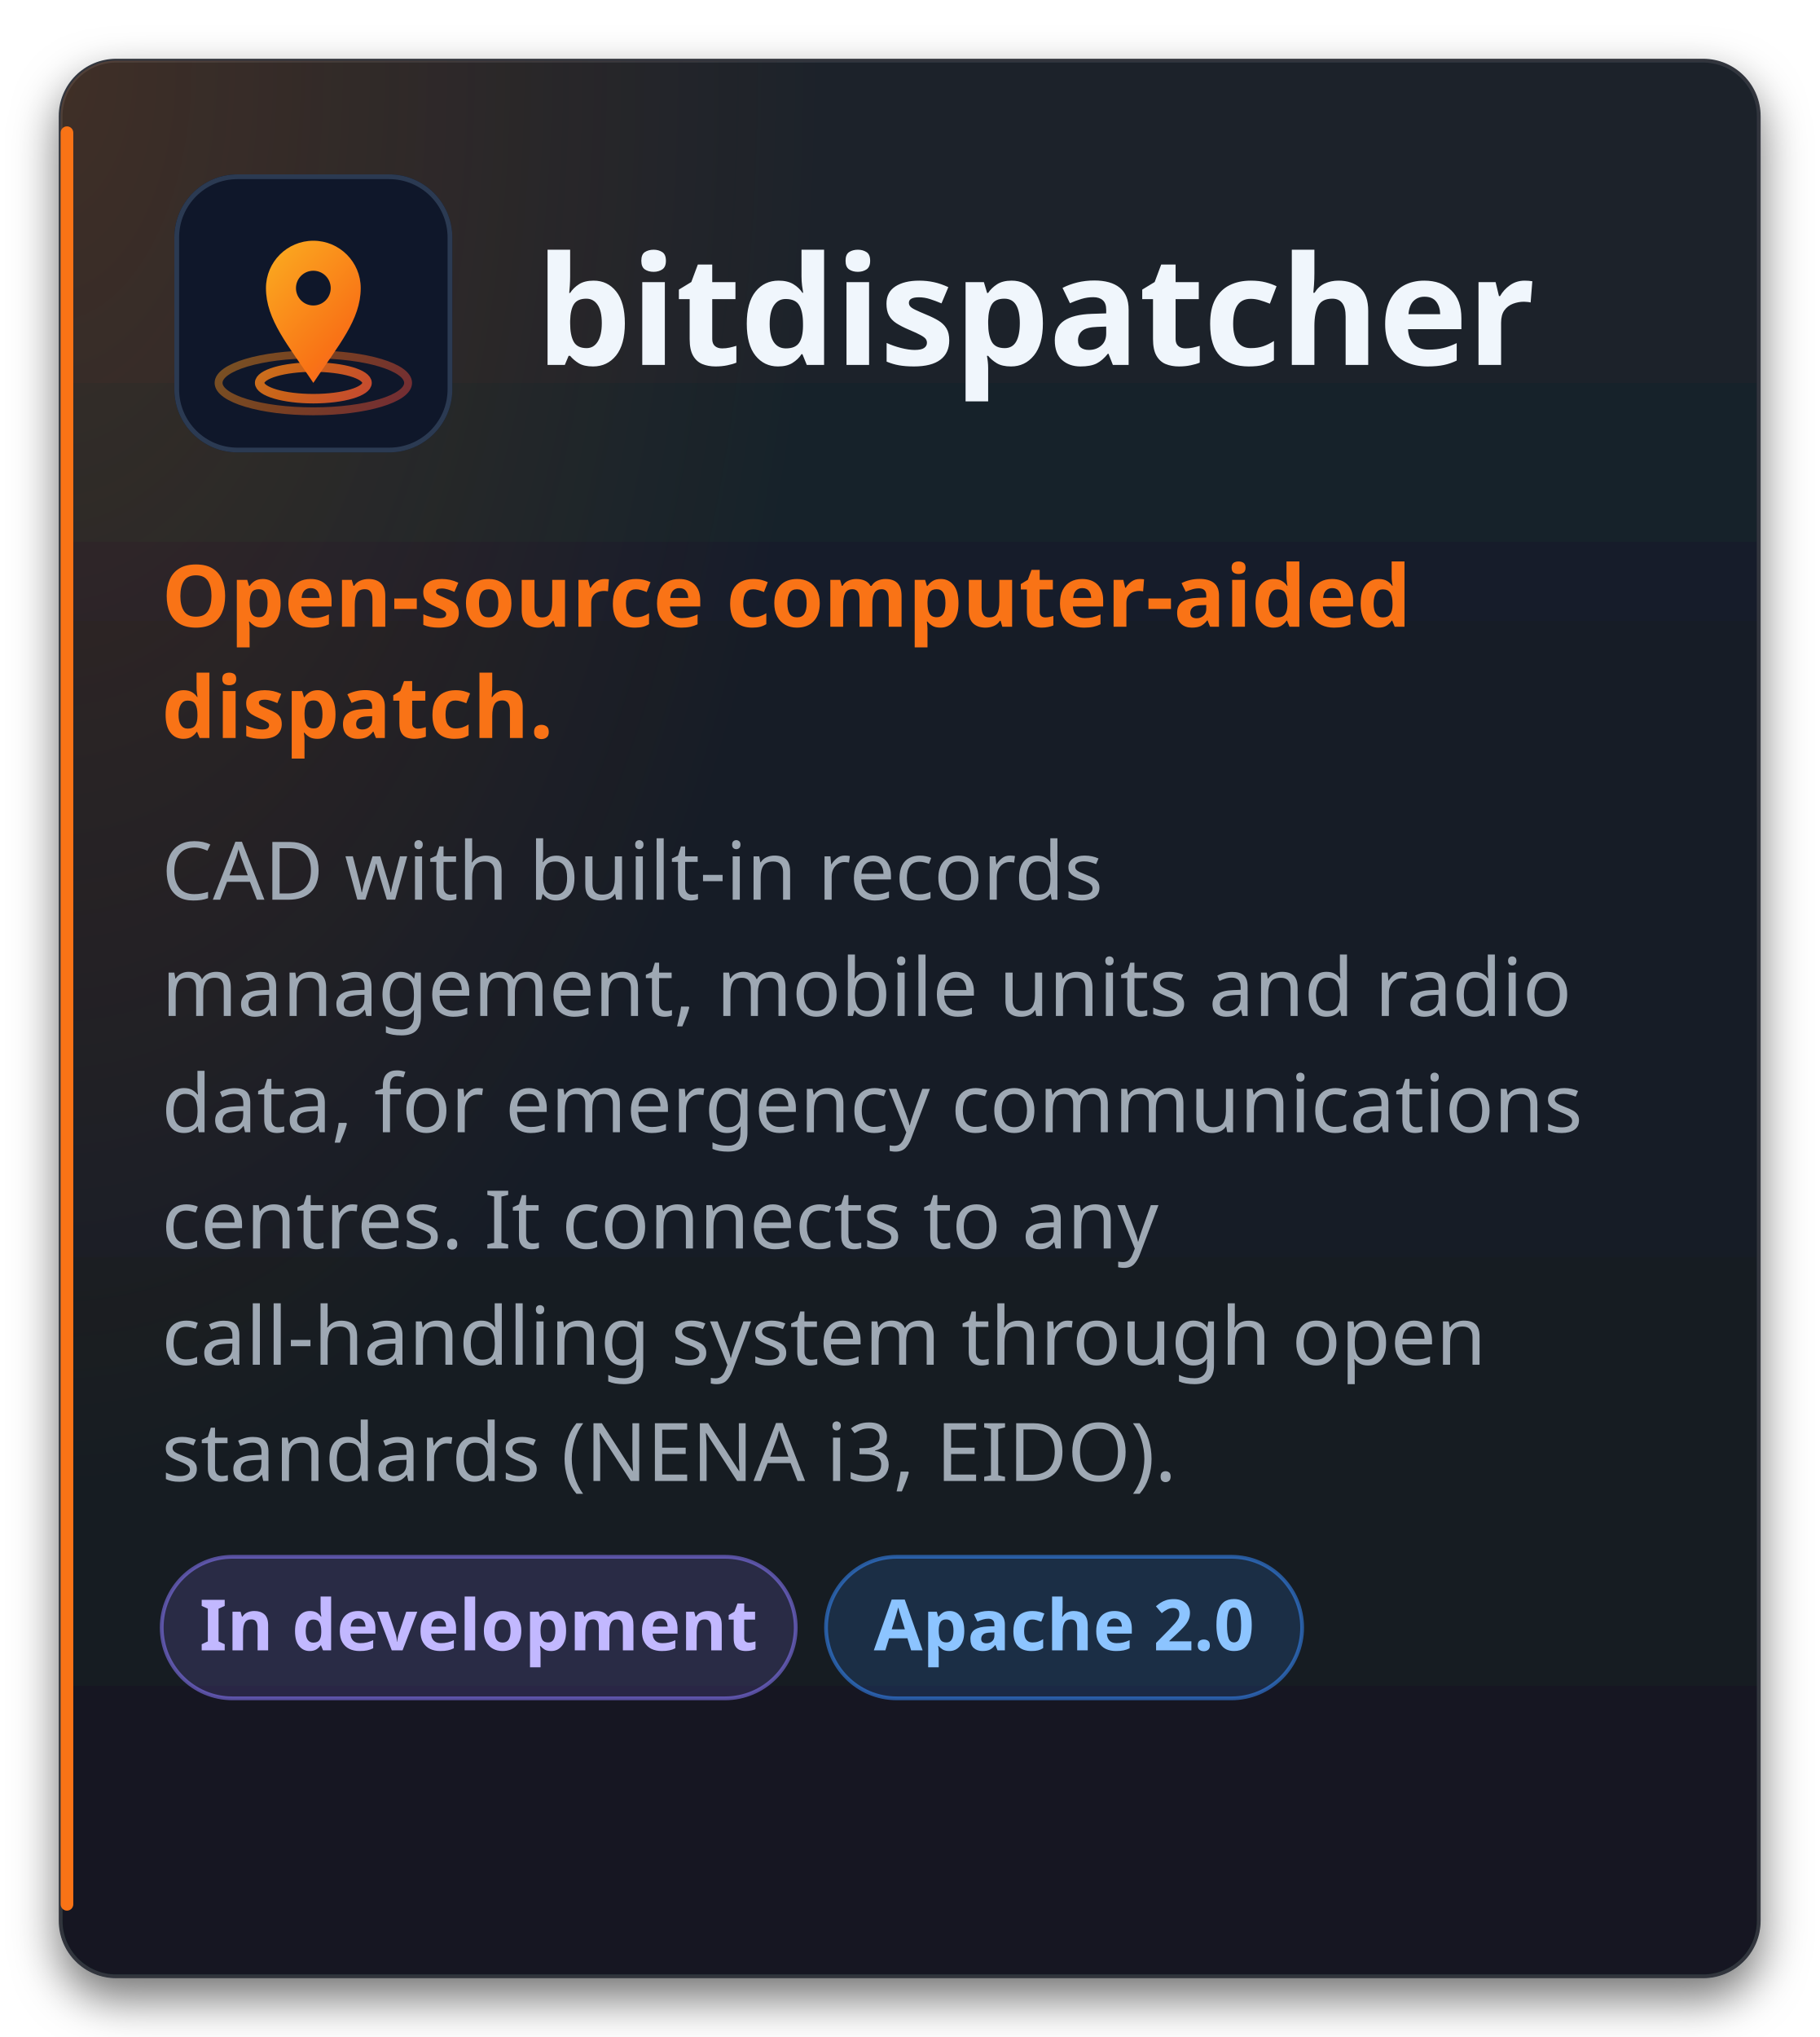
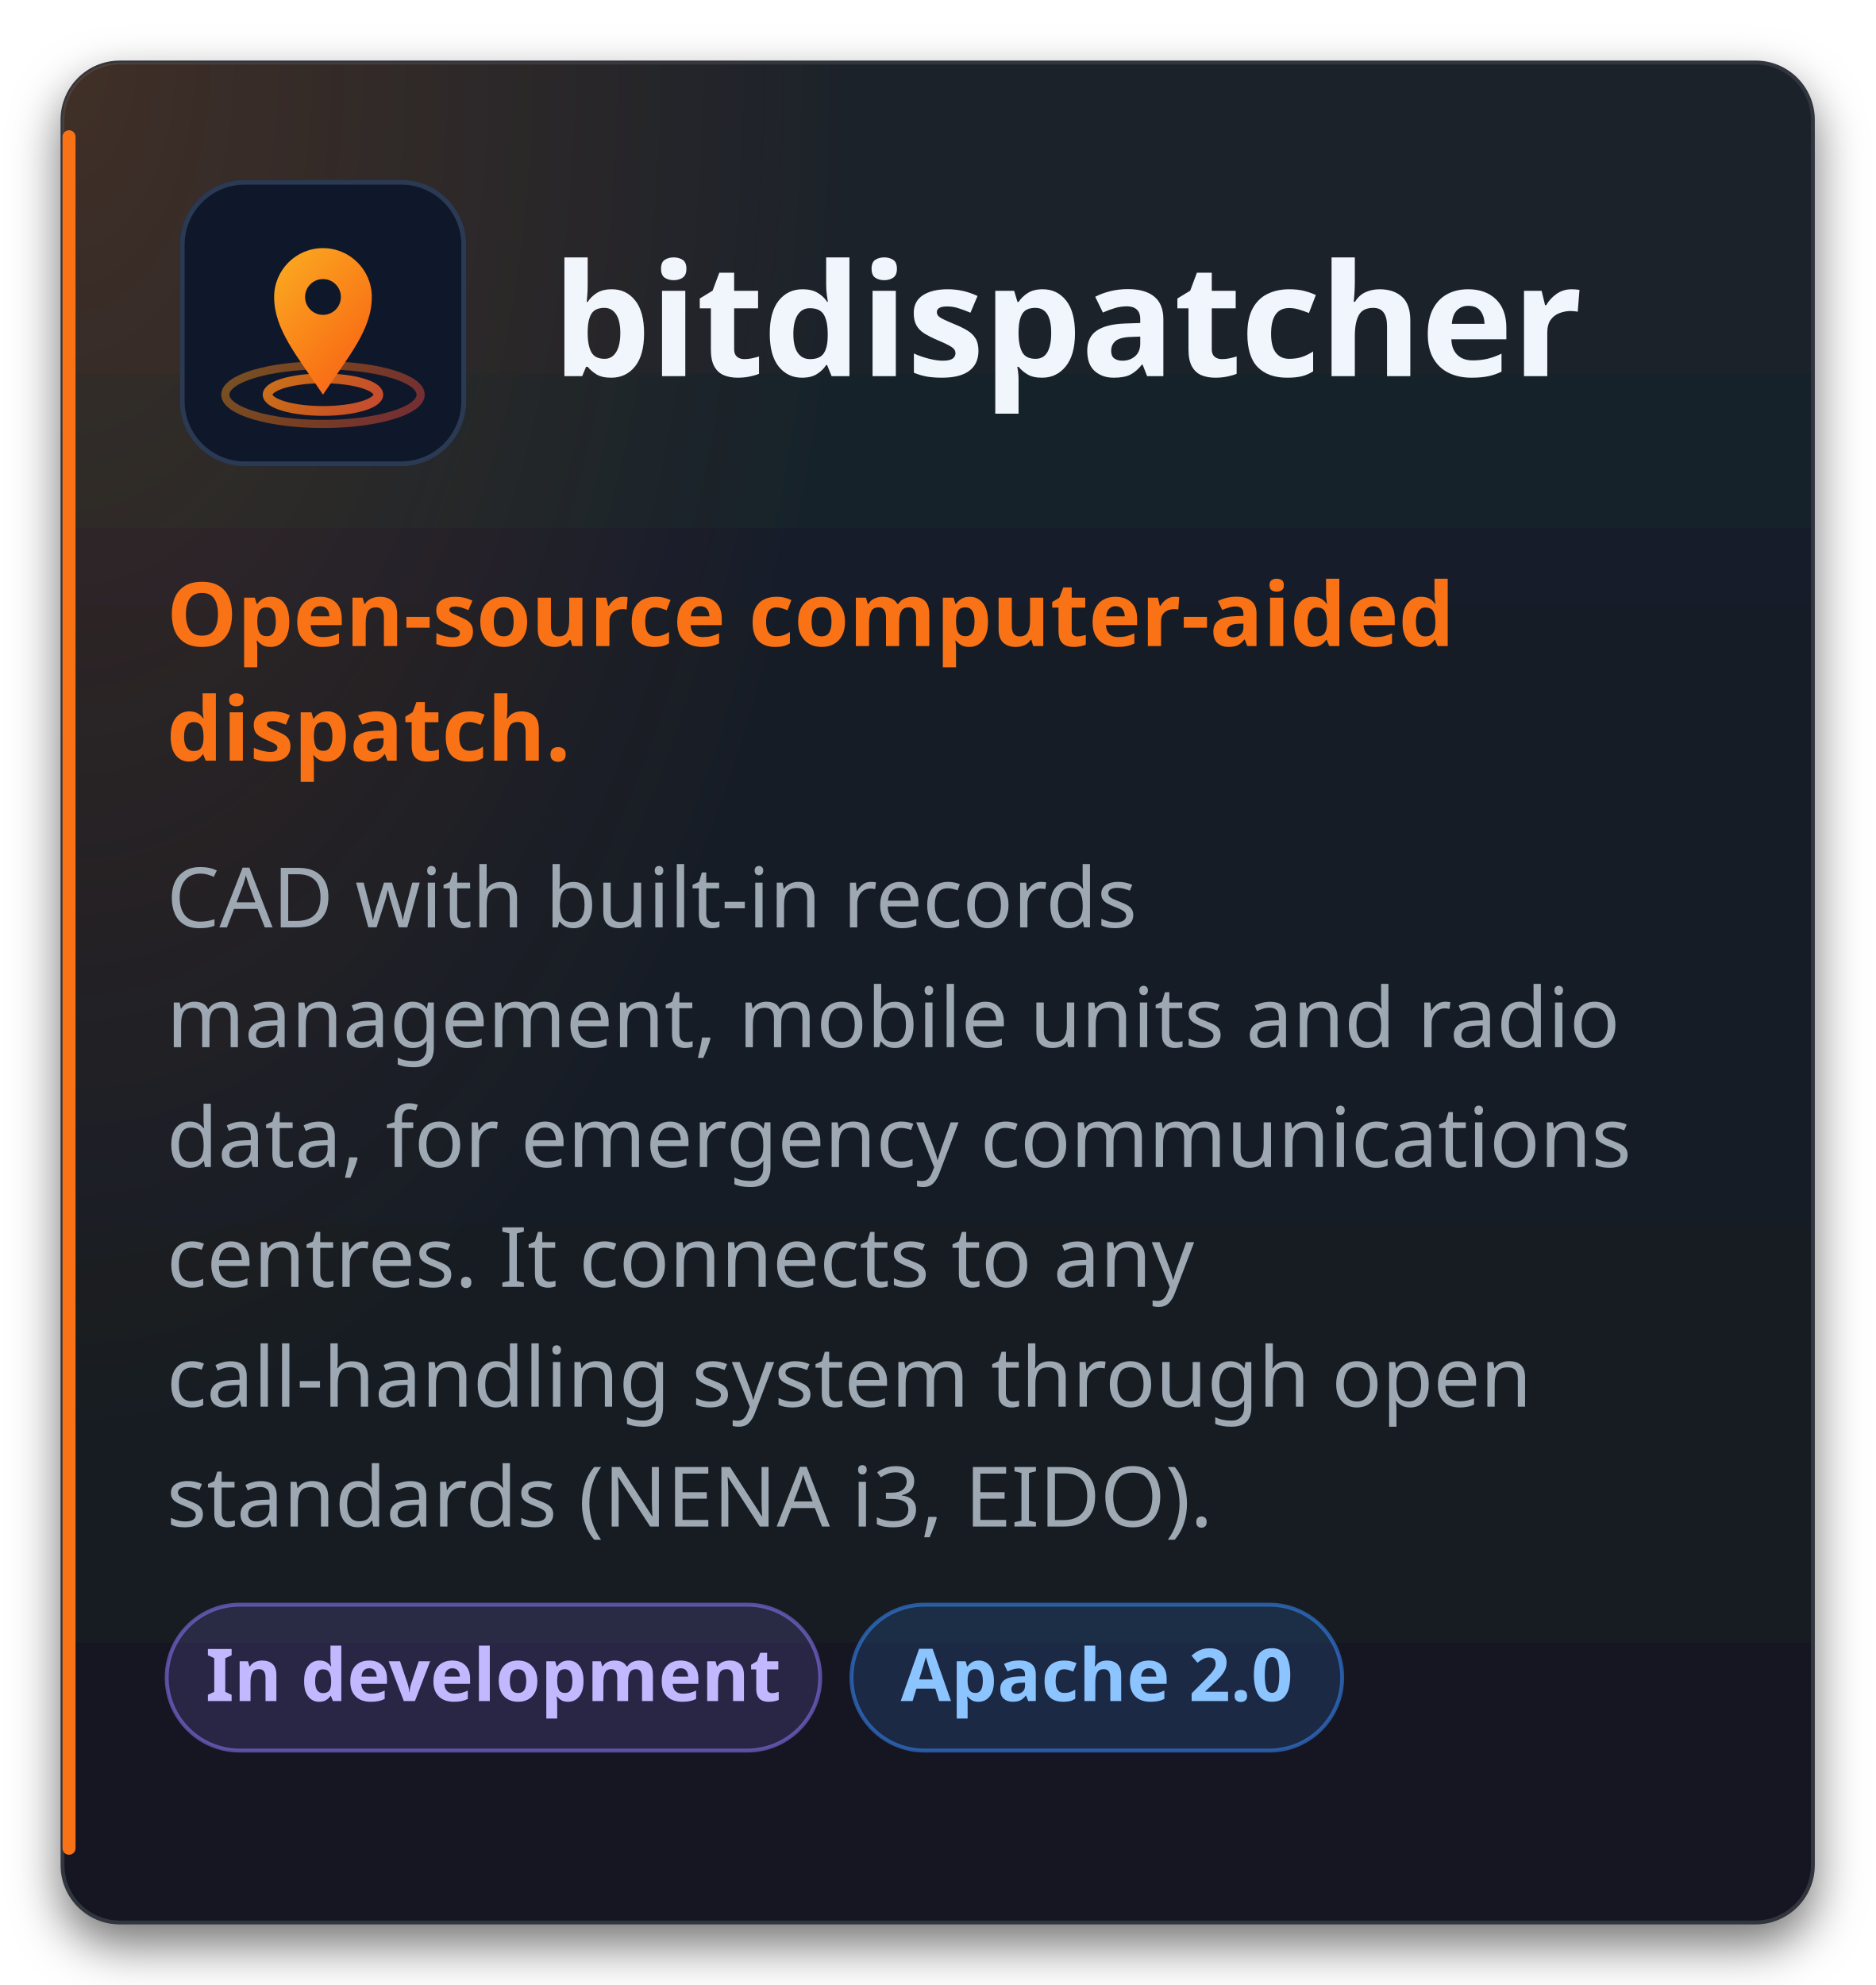
- <svg xmlns="http://www.w3.org/2000/svg" viewBox="0 0 720 806" width="720" height="806" role="img" aria-label="bitdispatcher: Open-source computer-aided dispatch.">
+ <svg xmlns="http://www.w3.org/2000/svg" viewBox="0 0 720 762" width="720" height="762" role="img" aria-label="bitdispatcher: Open-source computer-aided dispatch.">
  <defs>
    <linearGradient id="cardfill" x1="0" y1="0" x2="0" y2="1">
      <stop offset="0" stop-color="#1b222c" />
      <stop offset="1" stop-color="#121820" />
    </linearGradient>
    <radialGradient id="accentglow" cx="0" cy="0" r="0.75" gradientTransform="scale(0.6 1)">
      <stop offset="0" stop-color="#f97316" stop-opacity="0.16" />
      <stop offset="1" stop-color="#f97316" stop-opacity="0" />
    </radialGradient>
    <filter id="lift" x="-5%" y="-8%" width="110%" height="125%">
      <feDropShadow dx="0" dy="8" stdDeviation="9" flood-color="#000000" flood-opacity="0.55" />
    </filter>
  </defs>
  <g font-family="-apple-system, 'Segoe UI', 'Noto Sans', Helvetica, Arial, sans-serif">
-     <rect x="24" y="24" width="672" height="758" rx="22" fill="url(#cardfill)" stroke="#30363d" stroke-width="1.5" filter="url(#lift)" />
-     <rect x="24" y="24" width="672" height="758" rx="22" fill="url(#accentglow)" />
-     <rect x="24" y="50" width="5" height="706" rx="2.5" fill="#f97316" />
+     <rect x="24" y="24" width="672" height="714" rx="22" fill="url(#cardfill)" stroke="#30363d" stroke-width="1.5" filter="url(#lift)" />
+     <rect x="24" y="24" width="672" height="714" rx="22" fill="url(#accentglow)" />
+     <rect x="24" y="50" width="5" height="662" rx="2.5" fill="#f97316" />
    <svg x="64" y="64" width="120" height="120" viewBox="0 0 96 96">
      <rect x="4" y="4" width="88" height="88" rx="20" fill="#0f172a" />
      <rect x="4.75" y="4.75" width="86.5" height="86.5" rx="19.25" fill="none" stroke="#2b3a52" stroke-width="1.5" />
      <defs>
        <linearGradient id="bdg" gradientUnits="userSpaceOnUse" x1="18" y1="25" x2="78" y2="79">
          <stop offset="0" stop-color="#fbbf24" />
          <stop offset=".6" stop-color="#f97316" />
          <stop offset="1" stop-color="#ef4444" />
        </linearGradient>
      </defs>
      <g fill="none" stroke="url(#bdg)" stroke-linecap="round">
        <ellipse cx="48" cy="70" rx="30" ry="9" stroke-width="2.5" stroke-opacity="0.45" />
        <ellipse cx="48" cy="70" rx="17" ry="5" stroke-width="3" stroke-opacity="0.8" />
      </g>
      <path d="M48 70 C40 58 33 50 33 40 a15 15 0 0 1 30 0 C63 50 56 58 48 70 Z" fill="url(#bdg)" />
      <circle cx="48" cy="40" r="5.5" fill="#0f172a" />
    </svg>
    <text x="212" y="144.4" font-size="60" font-weight="800" fill="#f0f6fc" letter-spacing="-0.5">bitdispatcher</text>
    <text x="64" y="248.0" font-size="34" font-weight="600" fill="#f97316">Open-source computer-aided</text>
    <text x="64" y="292.0" font-size="34" font-weight="600" fill="#f97316">dispatch.</text>
    <text x="64" y="356.0" font-size="32" fill="#9ea8b3">CAD with built-in records</text>
    <text x="64" y="402.0" font-size="32" fill="#9ea8b3">management, mobile units and radio</text>
    <text x="64" y="448.0" font-size="32" fill="#9ea8b3">data, for emergency communications</text>
    <text x="64" y="494.0" font-size="32" fill="#9ea8b3">centres. It connects to any</text>
    <text x="64" y="540.0" font-size="32" fill="#9ea8b3">call-handling system through open</text>
    <text x="64" y="586.0" font-size="32" fill="#9ea8b3">standards (NENA i3, EIDO).</text>
    <rect x="64.0" y="616" width="250.9" height="56" rx="28.0" fill="#8b7bff" fill-opacity="0.16" stroke="#8b7bff" stroke-opacity="0.55" stroke-width="1.5" />
    <text x="189.4" y="653.0" font-size="28" font-weight="600" fill="#c2b8ff" text-anchor="middle">In development</text>
    <rect x="326.9" y="616" width="188.4" height="56" rx="28.0" fill="#388bfd" fill-opacity="0.16" stroke="#388bfd" stroke-opacity="0.55" stroke-width="1.5" />
    <text x="421.1" y="653.0" font-size="28" font-weight="600" fill="#8cc4ff" text-anchor="middle">Apache 2.0</text>
  </g>
</svg>
